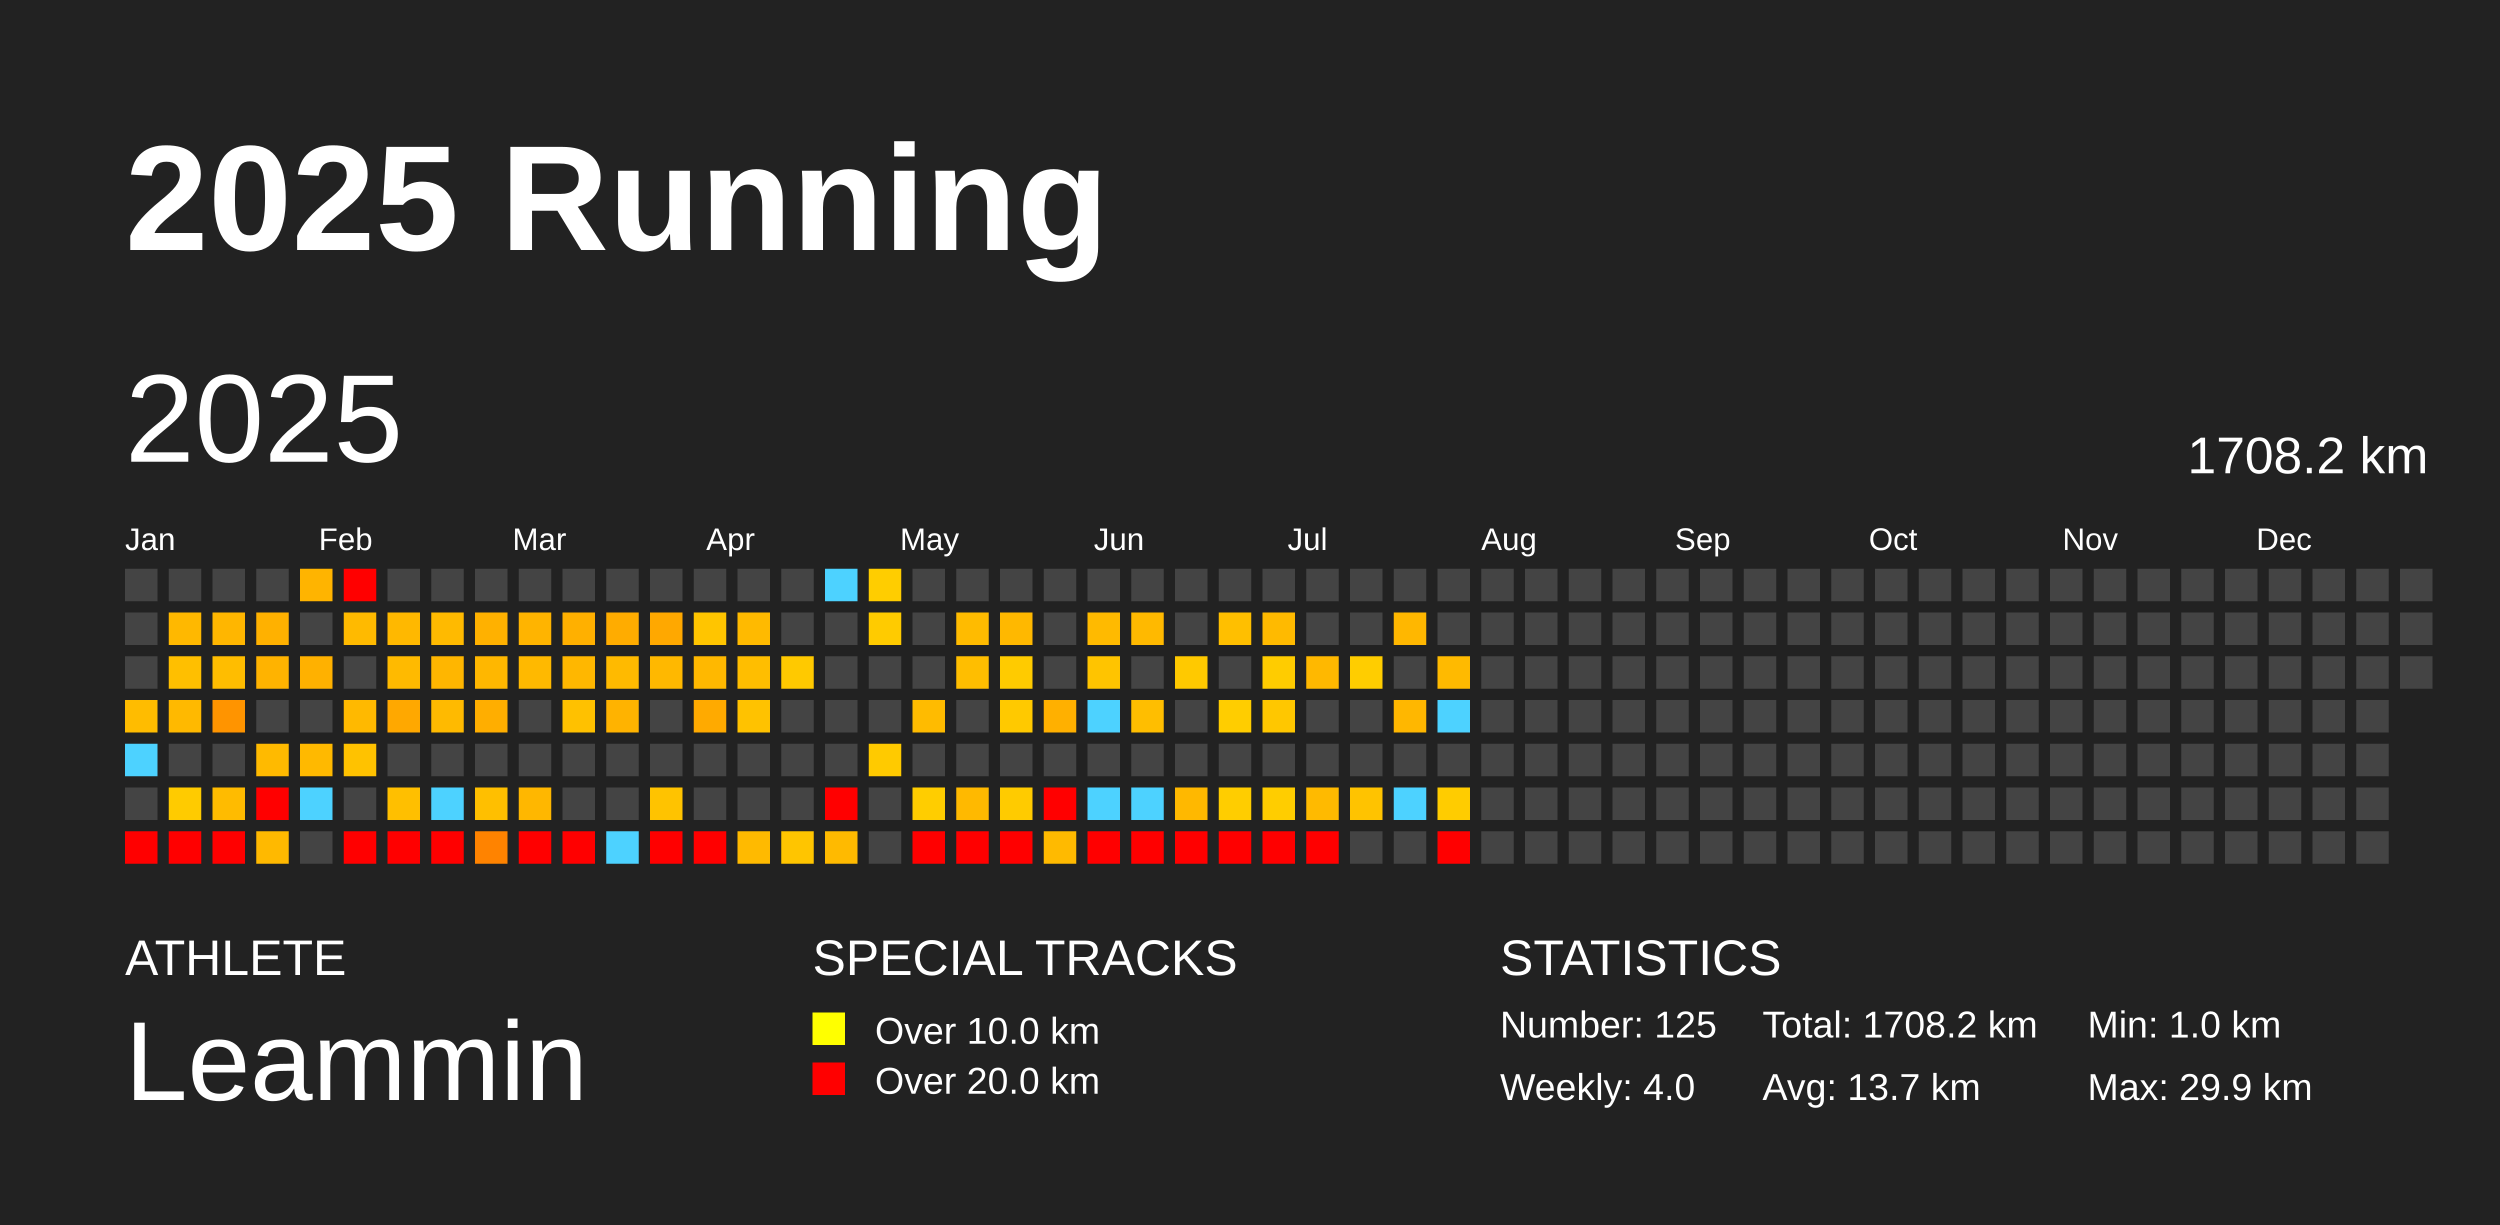
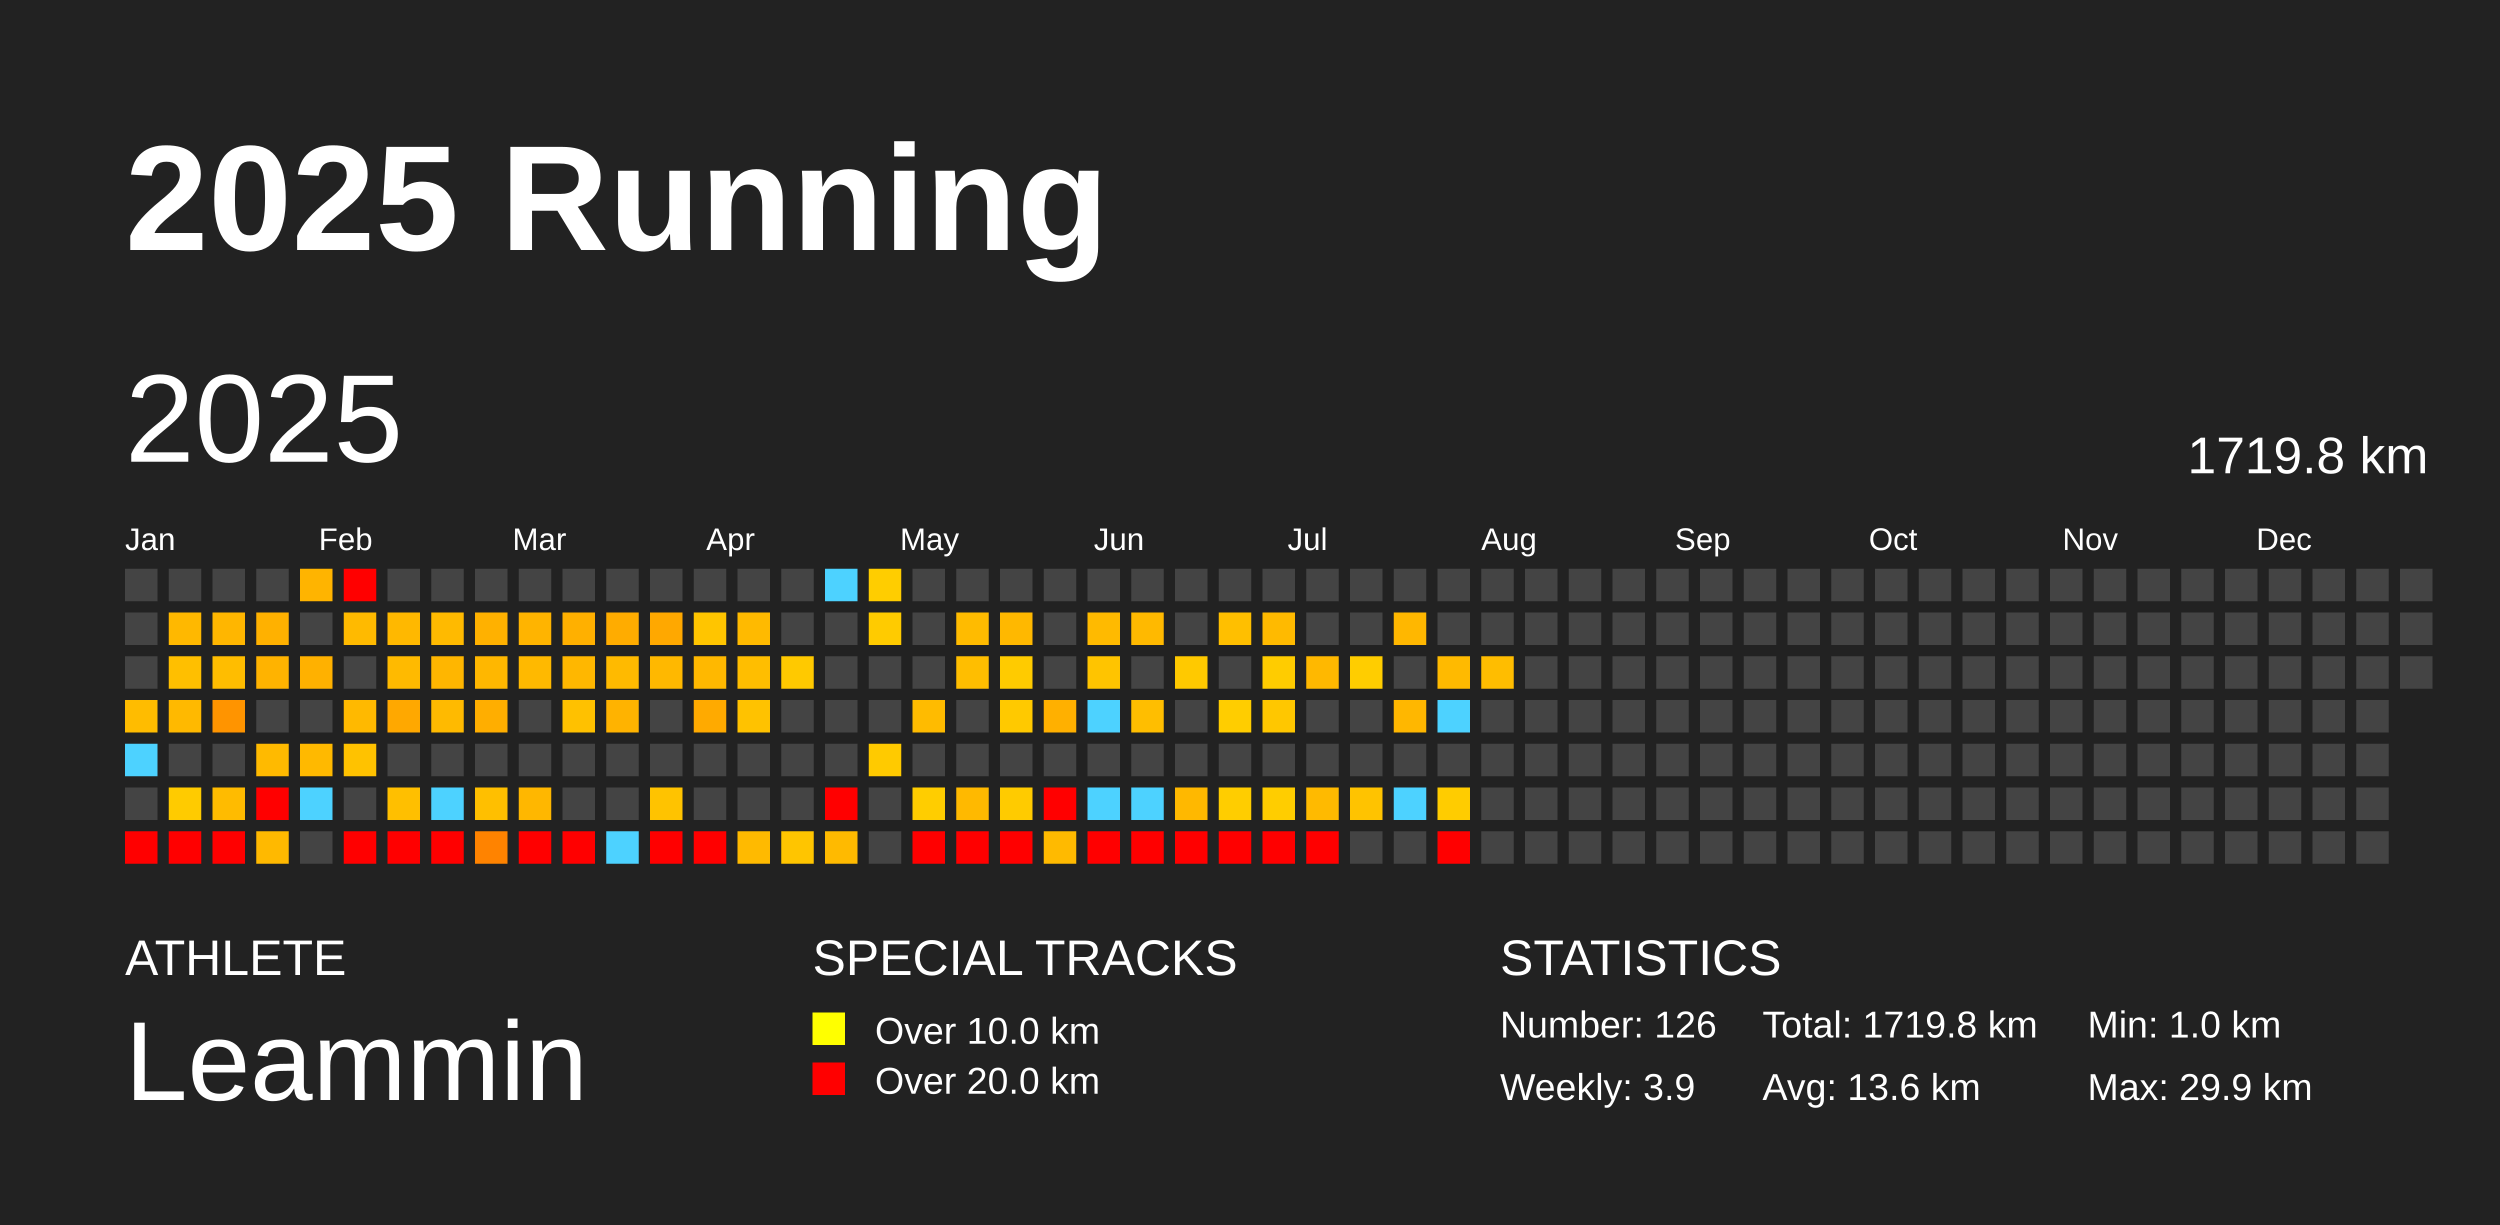
<svg xmlns="http://www.w3.org/2000/svg" baseProfile="full" height="98mm" version="1.1" viewBox="0,0,200,98" width="200mm">
  <defs />
  <rect fill="#222222" height="98" width="200" x="0" y="0" />
  <text fill="#FFFFFF" style="font-size:12px; font-family:Arial; font-weight:bold;" x="10" y="20">2025 Running</text>
  <text fill="#FFFFFF" style="font-size:4px; font-family:Arial" x="10" y="78">ATHLETE</text>
  <text fill="#FFFFFF" style="font-size:9px; font-family:Arial" x="10" y="88">Leammin</text>
  <text fill="#FFFFFF" style="font-size:4px; font-family:Arial" x="65" y="78">SPECIAL TRACKS</text>
  <rect fill="yellow" height="2.6" width="2.6" x="65" y="81" />
  <text fill="#FFFFFF" style="font-size:3px; font-family:Arial" x="70" y="83.5">Over 10.0 km</text>
  <rect fill="red" height="2.6" width="2.6" x="65" y="85" />
  <text fill="#FFFFFF" style="font-size:3px; font-family:Arial" x="70" y="87.5">Over 20.0 km</text>
  <text fill="#FFFFFF" style="font-size:4px; font-family:Arial" x="120" y="78">STATISTICS</text>
-   <text fill="#FFFFFF" style="font-size:3px; font-family:Arial" x="120" y="83">Number: 125</text>
-   <text fill="#FFFFFF" style="font-size:3px; font-family:Arial" x="120" y="88">Weekly: 4.0</text>
-   <text fill="#FFFFFF" style="font-size:3px; font-family:Arial" x="141" y="83">Total: 1708.2 km</text>
-   <text fill="#FFFFFF" style="font-size:3px; font-family:Arial" x="141" y="88">Avg: 13.7 km</text>
+   <text fill="#FFFFFF" style="font-size:3px; font-family:Arial" x="120" y="83">Number: 126</text>
+   <text fill="#FFFFFF" style="font-size:3px; font-family:Arial" x="120" y="88">Weekly: 3.9</text>
+   <text fill="#FFFFFF" style="font-size:3px; font-family:Arial" x="141" y="83">Total: 1719.8 km</text>
+   <text fill="#FFFFFF" style="font-size:3px; font-family:Arial" x="141" y="88">Avg: 13.6 km</text>
  <text fill="#FFFFFF" style="font-size:3px; font-family:Arial" x="167" y="83">Min: 1.0 km</text>
  <text fill="#FFFFFF" style="font-size:3px; font-family:Arial" x="167" y="88">Max: 29.9 km</text>
  <text dominant-baseline="hanging" fill="#FFFFFF" style="font-size:10.0px; font-family:Arial;" x="10" y="30">2025</text>
-   <text dominant-baseline="hanging" fill="#FFFFFF" style="font-size:4.125px; font-family:Arial;" x="175" y="35">1708.2 km</text>
+   <text dominant-baseline="hanging" fill="#FFFFFF" style="font-size:4.125px; font-family:Arial;" x="175" y="35">1719.8 km</text>
  <text fill="#FFFFFF" style="font-size:2.5px; font-family:Arial" x="10.0" y="44">Jan</text>
  <text fill="#FFFFFF" style="font-size:2.5px; font-family:Arial" x="25.5" y="44">Feb</text>
  <text fill="#FFFFFF" style="font-size:2.5px; font-family:Arial" x="41.0" y="44">Mar</text>
  <text fill="#FFFFFF" style="font-size:2.5px; font-family:Arial" x="56.5" y="44">Apr</text>
  <text fill="#FFFFFF" style="font-size:2.5px; font-family:Arial" x="72.0" y="44">May</text>
  <text fill="#FFFFFF" style="font-size:2.5px; font-family:Arial" x="87.5" y="44">Jun</text>
  <text fill="#FFFFFF" style="font-size:2.5px; font-family:Arial" x="103.0" y="44">Jul</text>
  <text fill="#FFFFFF" style="font-size:2.5px; font-family:Arial" x="118.5" y="44">Aug</text>
  <text fill="#FFFFFF" style="font-size:2.5px; font-family:Arial" x="134.0" y="44">Sep</text>
  <text fill="#FFFFFF" style="font-size:2.5px; font-family:Arial" x="149.5" y="44">Oct</text>
  <text fill="#FFFFFF" style="font-size:2.5px; font-family:Arial" x="165.0" y="44">Nov</text>
  <text fill="#FFFFFF" style="font-size:2.5px; font-family:Arial" x="180.5" y="44">Dec</text>
  <rect fill="#444444" height="2.6" width="2.6" x="10.0" y="45.5" />
  <rect fill="#444444" height="2.6" width="2.6" x="10.0" y="49.0" />
  <rect fill="#444444" height="2.6" width="2.6" x="10.0" y="52.5" />
  <rect fill="#ffbc00" height="2.6" width="2.6" x="10.0" y="56.0" />
  <rect fill="#4dd2ff" height="2.6" width="2.6" x="10.0" y="59.5" />
  <rect fill="#444444" height="2.6" width="2.6" x="10.0" y="63.0" />
  <rect fill="red" height="2.6" width="2.6" x="10.0" y="66.5" />
  <rect fill="#444444" height="2.6" width="2.6" x="13.5" y="45.5" />
  <rect fill="#ffb800" height="2.6" width="2.6" x="13.5" y="49.0" />
  <rect fill="#ffbf00" height="2.6" width="2.6" x="13.5" y="52.5" />
  <rect fill="#ffb900" height="2.6" width="2.6" x="13.5" y="56.0" />
  <rect fill="#444444" height="2.6" width="2.6" x="13.5" y="59.5" />
  <rect fill="#ffcb00" height="2.6" width="2.6" x="13.5" y="63.0" />
  <rect fill="red" height="2.6" width="2.6" x="13.5" y="66.5" />
  <rect fill="#444444" height="2.6" width="2.6" x="17.0" y="45.5" />
  <rect fill="#ffb600" height="2.6" width="2.6" x="17.0" y="49.0" />
  <rect fill="#ffbd00" height="2.6" width="2.6" x="17.0" y="52.5" />
  <rect fill="#ff9400" height="2.6" width="2.6" x="17.0" y="56.0" />
  <rect fill="#444444" height="2.6" width="2.6" x="17.0" y="59.5" />
  <rect fill="#ffbb00" height="2.6" width="2.6" x="17.0" y="63.0" />
  <rect fill="red" height="2.6" width="2.6" x="17.0" y="66.5" />
  <rect fill="#444444" height="2.6" width="2.6" x="20.5" y="45.5" />
  <rect fill="#ffb100" height="2.6" width="2.6" x="20.5" y="49.0" />
  <rect fill="#ffb300" height="2.6" width="2.6" x="20.5" y="52.5" />
  <rect fill="#444444" height="2.6" width="2.6" x="20.5" y="56.0" />
  <rect fill="#ffba00" height="2.6" width="2.6" x="20.5" y="59.5" />
  <rect fill="red" height="2.6" width="2.6" x="20.5" y="63.0" />
  <rect fill="#ffb900" height="2.6" width="2.6" x="20.5" y="66.5" />
  <rect fill="#ffb400" height="2.6" width="2.6" x="24.0" y="45.5" />
  <rect fill="#444444" height="2.6" width="2.6" x="24.0" y="49.0" />
  <rect fill="#ffb100" height="2.6" width="2.6" x="24.0" y="52.5" />
  <rect fill="#444444" height="2.6" width="2.6" x="24.0" y="56.0" />
  <rect fill="#ffb900" height="2.6" width="2.6" x="24.0" y="59.5" />
  <rect fill="#4dd2ff" height="2.6" width="2.6" x="24.0" y="63.0" />
  <rect fill="#444444" height="2.6" width="2.6" x="24.0" y="66.5" />
  <rect fill="red" height="2.6" width="2.6" x="27.5" y="45.5" />
  <rect fill="#ffba00" height="2.6" width="2.6" x="27.5" y="49.0" />
  <rect fill="#444444" height="2.6" width="2.6" x="27.5" y="52.5" />
  <rect fill="#ffb900" height="2.6" width="2.6" x="27.5" y="56.0" />
  <rect fill="#ffc200" height="2.6" width="2.6" x="27.5" y="59.5" />
  <rect fill="#444444" height="2.6" width="2.6" x="27.5" y="63.0" />
  <rect fill="red" height="2.6" width="2.6" x="27.5" y="66.5" />
  <rect fill="#444444" height="2.6" width="2.6" x="31.0" y="45.5" />
  <rect fill="#ffb800" height="2.6" width="2.6" x="31.0" y="49.0" />
  <rect fill="#ffba00" height="2.6" width="2.6" x="31.0" y="52.5" />
  <rect fill="#ffa800" height="2.6" width="2.6" x="31.0" y="56.0" />
  <rect fill="#444444" height="2.6" width="2.6" x="31.0" y="59.5" />
  <rect fill="#ffbf00" height="2.6" width="2.6" x="31.0" y="63.0" />
  <rect fill="red" height="2.6" width="2.6" x="31.0" y="66.5" />
  <rect fill="#444444" height="2.6" width="2.6" x="34.5" y="45.5" />
  <rect fill="#ffba00" height="2.6" width="2.6" x="34.5" y="49.0" />
  <rect fill="#ffb600" height="2.6" width="2.6" x="34.5" y="52.5" />
  <rect fill="#ffba00" height="2.6" width="2.6" x="34.5" y="56.0" />
  <rect fill="#444444" height="2.6" width="2.6" x="34.5" y="59.5" />
  <rect fill="#4dd2ff" height="2.6" width="2.6" x="34.5" y="63.0" />
  <rect fill="red" height="2.6" width="2.6" x="34.5" y="66.5" />
  <rect fill="#444444" height="2.6" width="2.6" x="38.0" y="45.5" />
  <rect fill="#ffb100" height="2.6" width="2.6" x="38.0" y="49.0" />
  <rect fill="#ffb700" height="2.6" width="2.6" x="38.0" y="52.5" />
  <rect fill="#ffae00" height="2.6" width="2.6" x="38.0" y="56.0" />
  <rect fill="#444444" height="2.6" width="2.6" x="38.0" y="59.5" />
  <rect fill="#ffbf00" height="2.6" width="2.6" x="38.0" y="63.0" />
  <rect fill="#ff8300" height="2.6" width="2.6" x="38.0" y="66.5" />
  <rect fill="#444444" height="2.6" width="2.6" x="41.5" y="45.5" />
  <rect fill="#ffb400" height="2.6" width="2.6" x="41.5" y="49.0" />
  <rect fill="#ffb900" height="2.6" width="2.6" x="41.5" y="52.5" />
  <rect fill="#444444" height="2.6" width="2.6" x="41.5" y="56.0" />
  <rect fill="#444444" height="2.6" width="2.6" x="41.5" y="59.5" />
  <rect fill="#ffb700" height="2.6" width="2.6" x="41.5" y="63.0" />
  <rect fill="red" height="2.6" width="2.6" x="41.5" y="66.5" />
  <rect fill="#444444" height="2.6" width="2.6" x="45.0" y="45.5" />
  <rect fill="#ffb000" height="2.6" width="2.6" x="45.0" y="49.0" />
  <rect fill="#ffb700" height="2.6" width="2.6" x="45.0" y="52.5" />
  <rect fill="#ffc100" height="2.6" width="2.6" x="45.0" y="56.0" />
  <rect fill="#444444" height="2.6" width="2.6" x="45.0" y="59.5" />
  <rect fill="#444444" height="2.6" width="2.6" x="45.0" y="63.0" />
  <rect fill="red" height="2.6" width="2.6" x="45.0" y="66.5" />
  <rect fill="#444444" height="2.6" width="2.6" x="48.5" y="45.5" />
  <rect fill="#ffac00" height="2.6" width="2.6" x="48.5" y="49.0" />
  <rect fill="#ffba00" height="2.6" width="2.6" x="48.5" y="52.5" />
  <rect fill="#ffb300" height="2.6" width="2.6" x="48.5" y="56.0" />
  <rect fill="#444444" height="2.6" width="2.6" x="48.5" y="59.5" />
  <rect fill="#444444" height="2.6" width="2.6" x="48.5" y="63.0" />
  <rect fill="#4dd2ff" height="2.6" width="2.6" x="48.5" y="66.5" />
  <rect fill="#444444" height="2.6" width="2.6" x="52.0" y="45.5" />
  <rect fill="#ffa800" height="2.6" width="2.6" x="52.0" y="49.0" />
  <rect fill="#ffb800" height="2.6" width="2.6" x="52.0" y="52.5" />
  <rect fill="#444444" height="2.6" width="2.6" x="52.0" y="56.0" />
  <rect fill="#444444" height="2.6" width="2.6" x="52.0" y="59.5" />
  <rect fill="#ffc300" height="2.6" width="2.6" x="52.0" y="63.0" />
  <rect fill="red" height="2.6" width="2.6" x="52.0" y="66.5" />
  <rect fill="#444444" height="2.6" width="2.6" x="55.5" y="45.5" />
  <rect fill="#ffc500" height="2.6" width="2.6" x="55.5" y="49.0" />
  <rect fill="#ffb800" height="2.6" width="2.6" x="55.5" y="52.5" />
  <rect fill="#ffaa00" height="2.6" width="2.6" x="55.5" y="56.0" />
  <rect fill="#444444" height="2.6" width="2.6" x="55.5" y="59.5" />
  <rect fill="#444444" height="2.6" width="2.6" x="55.5" y="63.0" />
  <rect fill="red" height="2.6" width="2.6" x="55.5" y="66.5" />
  <rect fill="#444444" height="2.6" width="2.6" x="59.0" y="45.5" />
  <rect fill="#ffba00" height="2.6" width="2.6" x="59.0" y="49.0" />
  <rect fill="#ffbe00" height="2.6" width="2.6" x="59.0" y="52.5" />
  <rect fill="#ffc200" height="2.6" width="2.6" x="59.0" y="56.0" />
  <rect fill="#444444" height="2.6" width="2.6" x="59.0" y="59.5" />
  <rect fill="#444444" height="2.6" width="2.6" x="59.0" y="63.0" />
  <rect fill="#ffba00" height="2.6" width="2.6" x="59.0" y="66.5" />
  <rect fill="#444444" height="2.6" width="2.6" x="62.5" y="45.5" />
  <rect fill="#444444" height="2.6" width="2.6" x="62.5" y="49.0" />
  <rect fill="#ffc900" height="2.6" width="2.6" x="62.5" y="52.5" />
  <rect fill="#444444" height="2.6" width="2.6" x="62.5" y="56.0" />
  <rect fill="#444444" height="2.6" width="2.6" x="62.5" y="59.5" />
  <rect fill="#444444" height="2.6" width="2.6" x="62.5" y="63.0" />
  <rect fill="#ffc500" height="2.6" width="2.6" x="62.5" y="66.5" />
  <rect fill="#4dd2ff" height="2.6" width="2.6" x="66.0" y="45.5" />
  <rect fill="#444444" height="2.6" width="2.6" x="66.0" y="49.0" />
  <rect fill="#444444" height="2.6" width="2.6" x="66.0" y="52.5" />
  <rect fill="#444444" height="2.6" width="2.6" x="66.0" y="56.0" />
  <rect fill="#444444" height="2.6" width="2.6" x="66.0" y="59.5" />
  <rect fill="red" height="2.6" width="2.6" x="66.0" y="63.0" />
  <rect fill="#ffba00" height="2.6" width="2.6" x="66.0" y="66.5" />
  <rect fill="#ffcd00" height="2.6" width="2.6" x="69.5" y="45.5" />
  <rect fill="#ffcb00" height="2.6" width="2.6" x="69.5" y="49.0" />
  <rect fill="#444444" height="2.6" width="2.6" x="69.5" y="52.5" />
  <rect fill="#444444" height="2.6" width="2.6" x="69.5" y="56.0" />
  <rect fill="#ffca00" height="2.6" width="2.6" x="69.5" y="59.5" />
  <rect fill="#444444" height="2.6" width="2.6" x="69.5" y="63.0" />
  <rect fill="#444444" height="2.6" width="2.6" x="69.5" y="66.5" />
  <rect fill="#444444" height="2.6" width="2.6" x="73.0" y="45.5" />
  <rect fill="#444444" height="2.6" width="2.6" x="73.0" y="49.0" />
  <rect fill="#444444" height="2.6" width="2.6" x="73.0" y="52.5" />
  <rect fill="#ffbb00" height="2.6" width="2.6" x="73.0" y="56.0" />
  <rect fill="#444444" height="2.6" width="2.6" x="73.0" y="59.5" />
  <rect fill="#ffcd00" height="2.6" width="2.6" x="73.0" y="63.0" />
  <rect fill="red" height="2.6" width="2.6" x="73.0" y="66.5" />
  <rect fill="#444444" height="2.6" width="2.6" x="76.5" y="45.5" />
  <rect fill="#ffbb00" height="2.6" width="2.6" x="76.5" y="49.0" />
  <rect fill="#ffbe00" height="2.6" width="2.6" x="76.5" y="52.5" />
  <rect fill="#444444" height="2.6" width="2.6" x="76.5" y="56.0" />
  <rect fill="#444444" height="2.6" width="2.6" x="76.5" y="59.5" />
  <rect fill="#ffb900" height="2.6" width="2.6" x="76.5" y="63.0" />
  <rect fill="red" height="2.6" width="2.6" x="76.5" y="66.5" />
  <rect fill="#444444" height="2.6" width="2.6" x="80.0" y="45.5" />
  <rect fill="#ffb800" height="2.6" width="2.6" x="80.0" y="49.0" />
  <rect fill="#ffcb00" height="2.6" width="2.6" x="80.0" y="52.5" />
  <rect fill="#ffc900" height="2.6" width="2.6" x="80.0" y="56.0" />
  <rect fill="#444444" height="2.6" width="2.6" x="80.0" y="59.5" />
  <rect fill="#ffcb00" height="2.6" width="2.6" x="80.0" y="63.0" />
  <rect fill="red" height="2.6" width="2.6" x="80.0" y="66.5" />
  <rect fill="#444444" height="2.6" width="2.6" x="83.5" y="45.5" />
  <rect fill="#444444" height="2.6" width="2.6" x="83.5" y="49.0" />
  <rect fill="#444444" height="2.6" width="2.6" x="83.5" y="52.5" />
  <rect fill="#ffb000" height="2.6" width="2.6" x="83.5" y="56.0" />
  <rect fill="#444444" height="2.6" width="2.6" x="83.5" y="59.5" />
  <rect fill="red" height="2.6" width="2.6" x="83.5" y="63.0" />
  <rect fill="#ffba00" height="2.6" width="2.6" x="83.5" y="66.5" />
  <rect fill="#444444" height="2.6" width="2.6" x="87.0" y="45.5" />
  <rect fill="#ffba00" height="2.6" width="2.6" x="87.0" y="49.0" />
  <rect fill="#ffc400" height="2.6" width="2.6" x="87.0" y="52.5" />
  <rect fill="#4dd2ff" height="2.6" width="2.6" x="87.0" y="56.0" />
  <rect fill="#444444" height="2.6" width="2.6" x="87.0" y="59.5" />
  <rect fill="#4dd2ff" height="2.6" width="2.6" x="87.0" y="63.0" />
  <rect fill="red" height="2.6" width="2.6" x="87.0" y="66.5" />
  <rect fill="#444444" height="2.6" width="2.6" x="90.5" y="45.5" />
  <rect fill="#ffb900" height="2.6" width="2.6" x="90.5" y="49.0" />
  <rect fill="#444444" height="2.6" width="2.6" x="90.5" y="52.5" />
  <rect fill="#ffbe00" height="2.6" width="2.6" x="90.5" y="56.0" />
  <rect fill="#444444" height="2.6" width="2.6" x="90.5" y="59.5" />
  <rect fill="#4dd2ff" height="2.6" width="2.6" x="90.5" y="63.0" />
  <rect fill="red" height="2.6" width="2.6" x="90.5" y="66.5" />
  <rect fill="#444444" height="2.6" width="2.6" x="94.0" y="45.5" />
  <rect fill="#444444" height="2.6" width="2.6" x="94.0" y="49.0" />
  <rect fill="#ffc900" height="2.6" width="2.6" x="94.0" y="52.5" />
  <rect fill="#444444" height="2.6" width="2.6" x="94.0" y="56.0" />
  <rect fill="#444444" height="2.6" width="2.6" x="94.0" y="59.5" />
  <rect fill="#ffb800" height="2.6" width="2.6" x="94.0" y="63.0" />
  <rect fill="red" height="2.6" width="2.6" x="94.0" y="66.5" />
  <rect fill="#444444" height="2.6" width="2.6" x="97.5" y="45.5" />
  <rect fill="#ffbf00" height="2.6" width="2.6" x="97.5" y="49.0" />
  <rect fill="#444444" height="2.6" width="2.6" x="97.5" y="52.5" />
  <rect fill="#ffcd00" height="2.6" width="2.6" x="97.5" y="56.0" />
  <rect fill="#444444" height="2.6" width="2.6" x="97.5" y="59.5" />
  <rect fill="#ffcd00" height="2.6" width="2.6" x="97.5" y="63.0" />
  <rect fill="red" height="2.6" width="2.6" x="97.5" y="66.5" />
  <rect fill="#444444" height="2.6" width="2.6" x="101.0" y="45.5" />
  <rect fill="#ffba00" height="2.6" width="2.6" x="101.0" y="49.0" />
  <rect fill="#ffcc00" height="2.6" width="2.6" x="101.0" y="52.5" />
  <rect fill="#ffc700" height="2.6" width="2.6" x="101.0" y="56.0" />
  <rect fill="#444444" height="2.6" width="2.6" x="101.0" y="59.5" />
  <rect fill="#ffcd00" height="2.6" width="2.6" x="101.0" y="63.0" />
  <rect fill="red" height="2.6" width="2.6" x="101.0" y="66.5" />
  <rect fill="#444444" height="2.6" width="2.6" x="104.5" y="45.5" />
  <rect fill="#444444" height="2.6" width="2.6" x="104.5" y="49.0" />
  <rect fill="#ffb800" height="2.6" width="2.6" x="104.5" y="52.5" />
  <rect fill="#444444" height="2.6" width="2.6" x="104.5" y="56.0" />
  <rect fill="#444444" height="2.6" width="2.6" x="104.5" y="59.5" />
  <rect fill="#ffba00" height="2.6" width="2.6" x="104.5" y="63.0" />
  <rect fill="red" height="2.6" width="2.6" x="104.5" y="66.5" />
  <rect fill="#444444" height="2.6" width="2.6" x="108.0" y="45.5" />
  <rect fill="#444444" height="2.6" width="2.6" x="108.0" y="49.0" />
  <rect fill="#ffcd00" height="2.6" width="2.6" x="108.0" y="52.5" />
  <rect fill="#444444" height="2.6" width="2.6" x="108.0" y="56.0" />
  <rect fill="#444444" height="2.6" width="2.6" x="108.0" y="59.5" />
  <rect fill="#ffc300" height="2.6" width="2.6" x="108.0" y="63.0" />
  <rect fill="#444444" height="2.6" width="2.6" x="108.0" y="66.5" />
  <rect fill="#444444" height="2.6" width="2.6" x="111.5" y="45.5" />
  <rect fill="#ffb700" height="2.6" width="2.6" x="111.5" y="49.0" />
  <rect fill="#444444" height="2.6" width="2.6" x="111.5" y="52.5" />
  <rect fill="#ffb700" height="2.6" width="2.6" x="111.5" y="56.0" />
  <rect fill="#444444" height="2.6" width="2.6" x="111.5" y="59.5" />
  <rect fill="#4dd2ff" height="2.6" width="2.6" x="111.5" y="63.0" />
  <rect fill="#444444" height="2.6" width="2.6" x="111.5" y="66.5" />
  <rect fill="#444444" height="2.6" width="2.6" x="115.0" y="45.5" />
  <rect fill="#444444" height="2.6" width="2.6" x="115.0" y="49.0" />
  <rect fill="#ffba00" height="2.6" width="2.6" x="115.0" y="52.5" />
  <rect fill="#4dd2ff" height="2.6" width="2.6" x="115.0" y="56.0" />
  <rect fill="#444444" height="2.6" width="2.6" x="115.0" y="59.5" />
  <rect fill="#ffcc00" height="2.6" width="2.6" x="115.0" y="63.0" />
  <rect fill="red" height="2.6" width="2.6" x="115.0" y="66.5" />
  <rect fill="#444444" height="2.6" width="2.6" x="118.5" y="45.5" />
  <rect fill="#444444" height="2.6" width="2.6" x="118.5" y="49.0" />
-   <rect fill="#444444" height="2.6" width="2.6" x="118.5" y="52.5" />
+   <rect fill="#ffbd00" height="2.6" width="2.6" x="118.5" y="52.5" />
  <rect fill="#444444" height="2.6" width="2.6" x="118.5" y="56.0" />
  <rect fill="#444444" height="2.6" width="2.6" x="118.5" y="59.5" />
  <rect fill="#444444" height="2.6" width="2.6" x="118.5" y="63.0" />
  <rect fill="#444444" height="2.6" width="2.6" x="118.5" y="66.5" />
  <rect fill="#444444" height="2.6" width="2.6" x="122.0" y="45.5" />
  <rect fill="#444444" height="2.6" width="2.6" x="122.0" y="49.0" />
  <rect fill="#444444" height="2.6" width="2.6" x="122.0" y="52.5" />
  <rect fill="#444444" height="2.6" width="2.6" x="122.0" y="56.0" />
  <rect fill="#444444" height="2.6" width="2.6" x="122.0" y="59.5" />
  <rect fill="#444444" height="2.6" width="2.6" x="122.0" y="63.0" />
  <rect fill="#444444" height="2.6" width="2.6" x="122.0" y="66.5" />
  <rect fill="#444444" height="2.6" width="2.6" x="125.5" y="45.5" />
  <rect fill="#444444" height="2.6" width="2.6" x="125.5" y="49.0" />
  <rect fill="#444444" height="2.6" width="2.6" x="125.5" y="52.5" />
  <rect fill="#444444" height="2.6" width="2.6" x="125.5" y="56.0" />
  <rect fill="#444444" height="2.6" width="2.6" x="125.5" y="59.5" />
  <rect fill="#444444" height="2.6" width="2.6" x="125.5" y="63.0" />
  <rect fill="#444444" height="2.6" width="2.6" x="125.5" y="66.5" />
  <rect fill="#444444" height="2.6" width="2.6" x="129.0" y="45.5" />
  <rect fill="#444444" height="2.6" width="2.6" x="129.0" y="49.0" />
  <rect fill="#444444" height="2.6" width="2.6" x="129.0" y="52.5" />
  <rect fill="#444444" height="2.6" width="2.6" x="129.0" y="56.0" />
  <rect fill="#444444" height="2.6" width="2.6" x="129.0" y="59.5" />
  <rect fill="#444444" height="2.6" width="2.6" x="129.0" y="63.0" />
  <rect fill="#444444" height="2.6" width="2.6" x="129.0" y="66.5" />
  <rect fill="#444444" height="2.6" width="2.6" x="132.5" y="45.5" />
  <rect fill="#444444" height="2.6" width="2.6" x="132.5" y="49.0" />
  <rect fill="#444444" height="2.6" width="2.6" x="132.5" y="52.5" />
  <rect fill="#444444" height="2.6" width="2.6" x="132.5" y="56.0" />
  <rect fill="#444444" height="2.6" width="2.6" x="132.5" y="59.5" />
  <rect fill="#444444" height="2.6" width="2.6" x="132.5" y="63.0" />
  <rect fill="#444444" height="2.6" width="2.6" x="132.5" y="66.5" />
  <rect fill="#444444" height="2.6" width="2.6" x="136.0" y="45.5" />
  <rect fill="#444444" height="2.6" width="2.6" x="136.0" y="49.0" />
  <rect fill="#444444" height="2.6" width="2.6" x="136.0" y="52.5" />
  <rect fill="#444444" height="2.6" width="2.6" x="136.0" y="56.0" />
  <rect fill="#444444" height="2.6" width="2.6" x="136.0" y="59.5" />
  <rect fill="#444444" height="2.6" width="2.6" x="136.0" y="63.0" />
  <rect fill="#444444" height="2.6" width="2.6" x="136.0" y="66.5" />
  <rect fill="#444444" height="2.6" width="2.6" x="139.5" y="45.5" />
  <rect fill="#444444" height="2.6" width="2.6" x="139.5" y="49.0" />
  <rect fill="#444444" height="2.6" width="2.6" x="139.5" y="52.5" />
  <rect fill="#444444" height="2.6" width="2.6" x="139.5" y="56.0" />
  <rect fill="#444444" height="2.6" width="2.6" x="139.5" y="59.5" />
  <rect fill="#444444" height="2.6" width="2.6" x="139.5" y="63.0" />
  <rect fill="#444444" height="2.6" width="2.6" x="139.5" y="66.5" />
  <rect fill="#444444" height="2.6" width="2.6" x="143.0" y="45.5" />
  <rect fill="#444444" height="2.6" width="2.6" x="143.0" y="49.0" />
  <rect fill="#444444" height="2.6" width="2.6" x="143.0" y="52.5" />
  <rect fill="#444444" height="2.6" width="2.6" x="143.0" y="56.0" />
  <rect fill="#444444" height="2.6" width="2.6" x="143.0" y="59.5" />
  <rect fill="#444444" height="2.6" width="2.6" x="143.0" y="63.0" />
  <rect fill="#444444" height="2.6" width="2.6" x="143.0" y="66.5" />
  <rect fill="#444444" height="2.6" width="2.6" x="146.5" y="45.5" />
  <rect fill="#444444" height="2.6" width="2.6" x="146.5" y="49.0" />
  <rect fill="#444444" height="2.6" width="2.6" x="146.5" y="52.5" />
  <rect fill="#444444" height="2.6" width="2.6" x="146.5" y="56.0" />
  <rect fill="#444444" height="2.6" width="2.6" x="146.5" y="59.5" />
  <rect fill="#444444" height="2.6" width="2.6" x="146.5" y="63.0" />
  <rect fill="#444444" height="2.6" width="2.6" x="146.5" y="66.5" />
  <rect fill="#444444" height="2.6" width="2.6" x="150.0" y="45.5" />
  <rect fill="#444444" height="2.6" width="2.6" x="150.0" y="49.0" />
  <rect fill="#444444" height="2.6" width="2.6" x="150.0" y="52.5" />
  <rect fill="#444444" height="2.6" width="2.6" x="150.0" y="56.0" />
  <rect fill="#444444" height="2.6" width="2.6" x="150.0" y="59.5" />
  <rect fill="#444444" height="2.6" width="2.6" x="150.0" y="63.0" />
  <rect fill="#444444" height="2.6" width="2.6" x="150.0" y="66.5" />
  <rect fill="#444444" height="2.6" width="2.6" x="153.5" y="45.5" />
  <rect fill="#444444" height="2.6" width="2.6" x="153.5" y="49.0" />
  <rect fill="#444444" height="2.6" width="2.6" x="153.5" y="52.5" />
  <rect fill="#444444" height="2.6" width="2.6" x="153.5" y="56.0" />
  <rect fill="#444444" height="2.6" width="2.6" x="153.5" y="59.5" />
  <rect fill="#444444" height="2.6" width="2.6" x="153.5" y="63.0" />
  <rect fill="#444444" height="2.6" width="2.6" x="153.5" y="66.5" />
  <rect fill="#444444" height="2.6" width="2.6" x="157.0" y="45.5" />
  <rect fill="#444444" height="2.6" width="2.6" x="157.0" y="49.0" />
  <rect fill="#444444" height="2.6" width="2.6" x="157.0" y="52.5" />
  <rect fill="#444444" height="2.6" width="2.6" x="157.0" y="56.0" />
  <rect fill="#444444" height="2.6" width="2.6" x="157.0" y="59.5" />
  <rect fill="#444444" height="2.6" width="2.6" x="157.0" y="63.0" />
  <rect fill="#444444" height="2.6" width="2.6" x="157.0" y="66.5" />
  <rect fill="#444444" height="2.6" width="2.6" x="160.5" y="45.5" />
  <rect fill="#444444" height="2.6" width="2.6" x="160.5" y="49.0" />
  <rect fill="#444444" height="2.6" width="2.6" x="160.5" y="52.5" />
  <rect fill="#444444" height="2.6" width="2.6" x="160.5" y="56.0" />
  <rect fill="#444444" height="2.6" width="2.6" x="160.5" y="59.5" />
  <rect fill="#444444" height="2.6" width="2.6" x="160.5" y="63.0" />
  <rect fill="#444444" height="2.6" width="2.6" x="160.5" y="66.5" />
  <rect fill="#444444" height="2.6" width="2.6" x="164.0" y="45.5" />
  <rect fill="#444444" height="2.6" width="2.6" x="164.0" y="49.0" />
  <rect fill="#444444" height="2.6" width="2.6" x="164.0" y="52.5" />
  <rect fill="#444444" height="2.6" width="2.6" x="164.0" y="56.0" />
  <rect fill="#444444" height="2.6" width="2.6" x="164.0" y="59.5" />
  <rect fill="#444444" height="2.6" width="2.6" x="164.0" y="63.0" />
  <rect fill="#444444" height="2.6" width="2.6" x="164.0" y="66.5" />
  <rect fill="#444444" height="2.6" width="2.6" x="167.5" y="45.5" />
  <rect fill="#444444" height="2.6" width="2.6" x="167.5" y="49.0" />
  <rect fill="#444444" height="2.6" width="2.6" x="167.5" y="52.5" />
  <rect fill="#444444" height="2.6" width="2.6" x="167.5" y="56.0" />
  <rect fill="#444444" height="2.6" width="2.6" x="167.5" y="59.5" />
  <rect fill="#444444" height="2.6" width="2.6" x="167.5" y="63.0" />
  <rect fill="#444444" height="2.6" width="2.6" x="167.5" y="66.5" />
  <rect fill="#444444" height="2.6" width="2.6" x="171.0" y="45.5" />
  <rect fill="#444444" height="2.6" width="2.6" x="171.0" y="49.0" />
  <rect fill="#444444" height="2.6" width="2.6" x="171.0" y="52.5" />
  <rect fill="#444444" height="2.6" width="2.6" x="171.0" y="56.0" />
  <rect fill="#444444" height="2.6" width="2.6" x="171.0" y="59.5" />
  <rect fill="#444444" height="2.6" width="2.6" x="171.0" y="63.0" />
  <rect fill="#444444" height="2.6" width="2.6" x="171.0" y="66.5" />
  <rect fill="#444444" height="2.6" width="2.6" x="174.5" y="45.5" />
  <rect fill="#444444" height="2.6" width="2.6" x="174.5" y="49.0" />
  <rect fill="#444444" height="2.6" width="2.6" x="174.5" y="52.5" />
  <rect fill="#444444" height="2.6" width="2.6" x="174.5" y="56.0" />
  <rect fill="#444444" height="2.6" width="2.6" x="174.5" y="59.5" />
  <rect fill="#444444" height="2.6" width="2.6" x="174.5" y="63.0" />
  <rect fill="#444444" height="2.6" width="2.6" x="174.5" y="66.5" />
  <rect fill="#444444" height="2.6" width="2.6" x="178.0" y="45.5" />
  <rect fill="#444444" height="2.6" width="2.6" x="178.0" y="49.0" />
  <rect fill="#444444" height="2.6" width="2.6" x="178.0" y="52.5" />
  <rect fill="#444444" height="2.6" width="2.6" x="178.0" y="56.0" />
  <rect fill="#444444" height="2.6" width="2.6" x="178.0" y="59.5" />
  <rect fill="#444444" height="2.6" width="2.6" x="178.0" y="63.0" />
  <rect fill="#444444" height="2.6" width="2.6" x="178.0" y="66.5" />
  <rect fill="#444444" height="2.6" width="2.6" x="181.5" y="45.5" />
  <rect fill="#444444" height="2.6" width="2.6" x="181.5" y="49.0" />
  <rect fill="#444444" height="2.6" width="2.6" x="181.5" y="52.5" />
  <rect fill="#444444" height="2.6" width="2.6" x="181.5" y="56.0" />
  <rect fill="#444444" height="2.6" width="2.6" x="181.5" y="59.5" />
  <rect fill="#444444" height="2.6" width="2.6" x="181.5" y="63.0" />
  <rect fill="#444444" height="2.6" width="2.6" x="181.5" y="66.5" />
  <rect fill="#444444" height="2.6" width="2.6" x="185.0" y="45.5" />
  <rect fill="#444444" height="2.6" width="2.6" x="185.0" y="49.0" />
  <rect fill="#444444" height="2.6" width="2.6" x="185.0" y="52.5" />
  <rect fill="#444444" height="2.6" width="2.6" x="185.0" y="56.0" />
  <rect fill="#444444" height="2.6" width="2.6" x="185.0" y="59.5" />
  <rect fill="#444444" height="2.6" width="2.6" x="185.0" y="63.0" />
  <rect fill="#444444" height="2.6" width="2.6" x="185.0" y="66.5" />
  <rect fill="#444444" height="2.6" width="2.6" x="188.5" y="45.5" />
  <rect fill="#444444" height="2.6" width="2.6" x="188.5" y="49.0" />
  <rect fill="#444444" height="2.6" width="2.6" x="188.5" y="52.5" />
  <rect fill="#444444" height="2.6" width="2.6" x="188.5" y="56.0" />
  <rect fill="#444444" height="2.6" width="2.6" x="188.5" y="59.5" />
  <rect fill="#444444" height="2.6" width="2.6" x="188.5" y="63.0" />
  <rect fill="#444444" height="2.6" width="2.6" x="188.5" y="66.5" />
  <rect fill="#444444" height="2.6" width="2.6" x="192.0" y="45.5" />
  <rect fill="#444444" height="2.6" width="2.6" x="192.0" y="49.0" />
  <rect fill="#444444" height="2.6" width="2.6" x="192.0" y="52.5" />
</svg>
